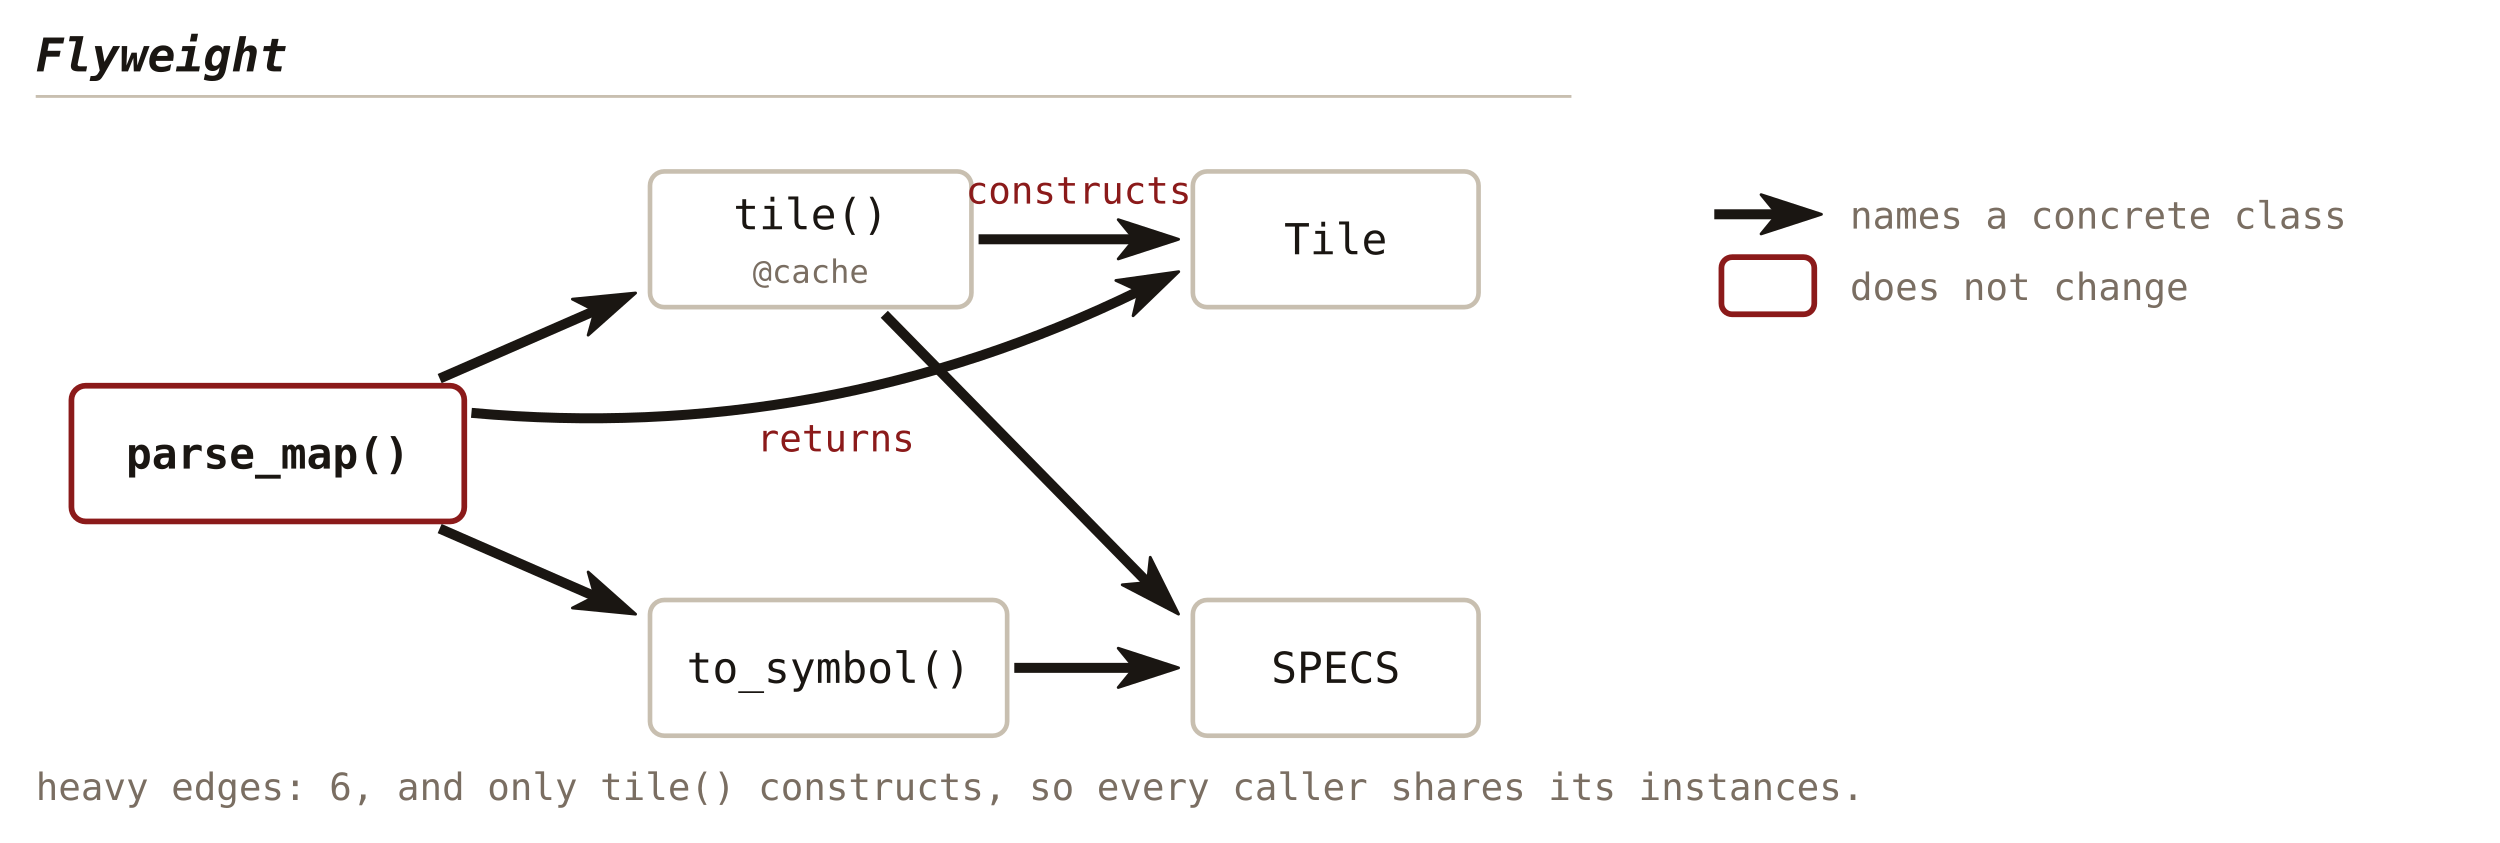
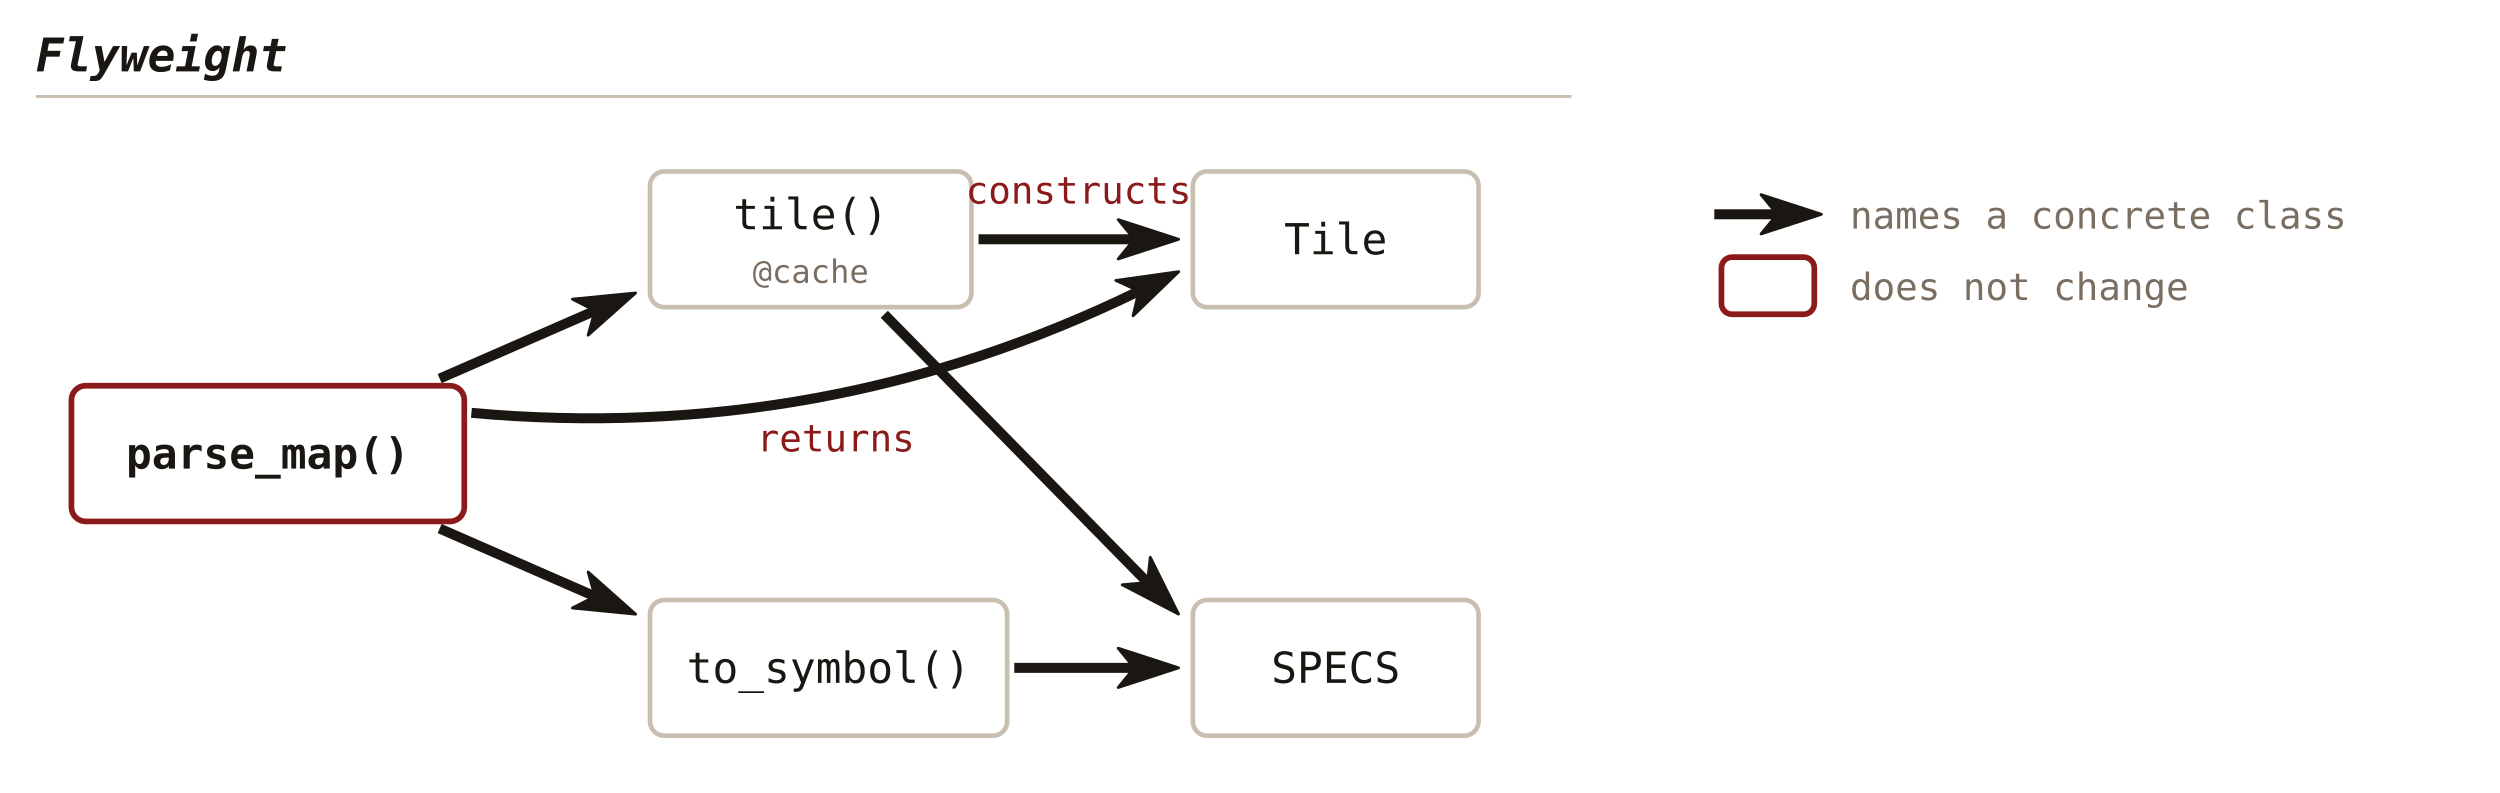
- <svg xmlns="http://www.w3.org/2000/svg" viewBox="0 0 700 236" font-family="'JetBrains Mono', Consolas, monospace">
+ <svg xmlns="http://www.w3.org/2000/svg" viewBox="0 0 700 222" font-family="'JetBrains Mono', Consolas, monospace">
  <defs>
    <marker id="c35-solid" viewBox="0 0 18 12" refX="5" refY="6" markerWidth="18" markerHeight="12" orient="auto" markerUnits="userSpaceOnUse">
      <path d="M0.5,0.5 L17.4,6 L0.5,11.5 L5,6 Z" fill="#1a1612" stroke="#1a1612" stroke-width="0.8" stroke-linejoin="round" />
    </marker>
    <marker id="c35-hollow" viewBox="0 0 18 12" refX="1" refY="6" markerWidth="18" markerHeight="12" orient="auto" markerUnits="userSpaceOnUse">
      <path d="M1,1 L17.4,6 L1,11 Z" fill="none" stroke="#1a1612" stroke-width="1.2" stroke-linejoin="round" />
    </marker>
    <marker id="c35-hollow-muted" viewBox="0 0 18 12" refX="1" refY="6" markerWidth="18" markerHeight="12" orient="auto" markerUnits="userSpaceOnUse">
      <path d="M1,1 L17.4,6 L1,11 Z" fill="none" stroke="#7a6e62" stroke-width="1.2" stroke-linejoin="round" />
    </marker>
  </defs>
  <text x="10" y="20" font-size="13" font-weight="bold" font-style="italic" fill="#1a1612" text-anchor="start">Flyweight</text>
  <line x1="10" y1="27" x2="440" y2="27" stroke="#c8bfb0" stroke-width="0.8" />
  <rect x="20" y="108" width="110" height="38" fill="none" stroke="#8b1a1a" stroke-width="1.6" rx="4" />
  <text x="75.0" y="131.2" font-size="12" font-weight="bold" fill="#1a1612" text-anchor="middle">parse_map()</text>
  <rect x="182" y="48" width="90" height="38" fill="none" stroke="#c8bfb0" stroke-width="1.3" rx="4" />
  <text x="227.0" y="64.2" font-size="12" fill="#1a1612" text-anchor="middle">tile()</text>
  <text x="227.0" y="79.2" font-size="9" fill="#7a6e62" text-anchor="middle">@cache</text>
  <rect x="334" y="48" width="80" height="38" fill="none" stroke="#c8bfb0" stroke-width="1.3" rx="4" />
  <text x="374.0" y="71.2" font-size="12" fill="#1a1612" text-anchor="middle">Tile</text>
  <rect x="182" y="168" width="100" height="38" fill="none" stroke="#c8bfb0" stroke-width="1.3" rx="4" />
  <text x="232.0" y="191.2" font-size="12" fill="#1a1612" text-anchor="middle">to_symbol()</text>
  <rect x="334" y="168" width="80" height="38" fill="none" stroke="#c8bfb0" stroke-width="1.3" rx="4" />
  <text x="374.0" y="191.2" font-size="12" fill="#1a1612" text-anchor="middle">SPECS</text>
  <line x1="123.1" y1="106.0" x2="166.6" y2="87.0" stroke="#1a1612" stroke-width="2.8" marker-end="url(#c35-solid)" />
  <line x1="123.1" y1="148.0" x2="166.6" y2="167.0" stroke="#1a1612" stroke-width="2.8" marker-end="url(#c35-solid)" />
  <path d="M132.0,115.6 Q230.7,124.5 318.9,81.5" fill="none" stroke="#1a1612" stroke-width="2.8" marker-end="url(#c35-solid)" />
  <text x="234.0" y="126.4" font-size="10.5" fill="#8b1a1a" text-anchor="middle">returns</text>
  <line x1="274.0" y1="67.0" x2="317.6" y2="67.0" stroke="#1a1612" stroke-width="2.8" marker-end="url(#c35-solid)" />
  <text x="302.0" y="57.0" font-size="10.5" fill="#8b1a1a" text-anchor="middle">constructs</text>
  <line x1="247.6" y1="88.0" x2="321.3" y2="163.1" stroke="#1a1612" stroke-width="2.8" marker-end="url(#c35-solid)" />
  <line x1="284.0" y1="187.0" x2="317.6" y2="187.0" stroke="#1a1612" stroke-width="2.8" marker-end="url(#c35-solid)" />
-   <text x="10" y="224" font-size="10.5" fill="#7a6e62" text-anchor="start">heavy edges: 6, and only tile() constructs, so every caller shares its instances.</text>
  <line class="legend" x1="480" y1="60" x2="497.6" y2="60" stroke="#1a1612" stroke-width="2.8" marker-end="url(#c35-solid)" />
  <text x="518" y="64" font-size="10.5" fill="#7a6e62" text-anchor="start">names a concrete class</text>
  <rect x="482" y="72" width="26" height="16" fill="none" stroke="#8b1a1a" stroke-width="1.6" rx="3" />
  <text x="518" y="84" font-size="10.5" fill="#7a6e62" text-anchor="start">does not change</text>
</svg>
